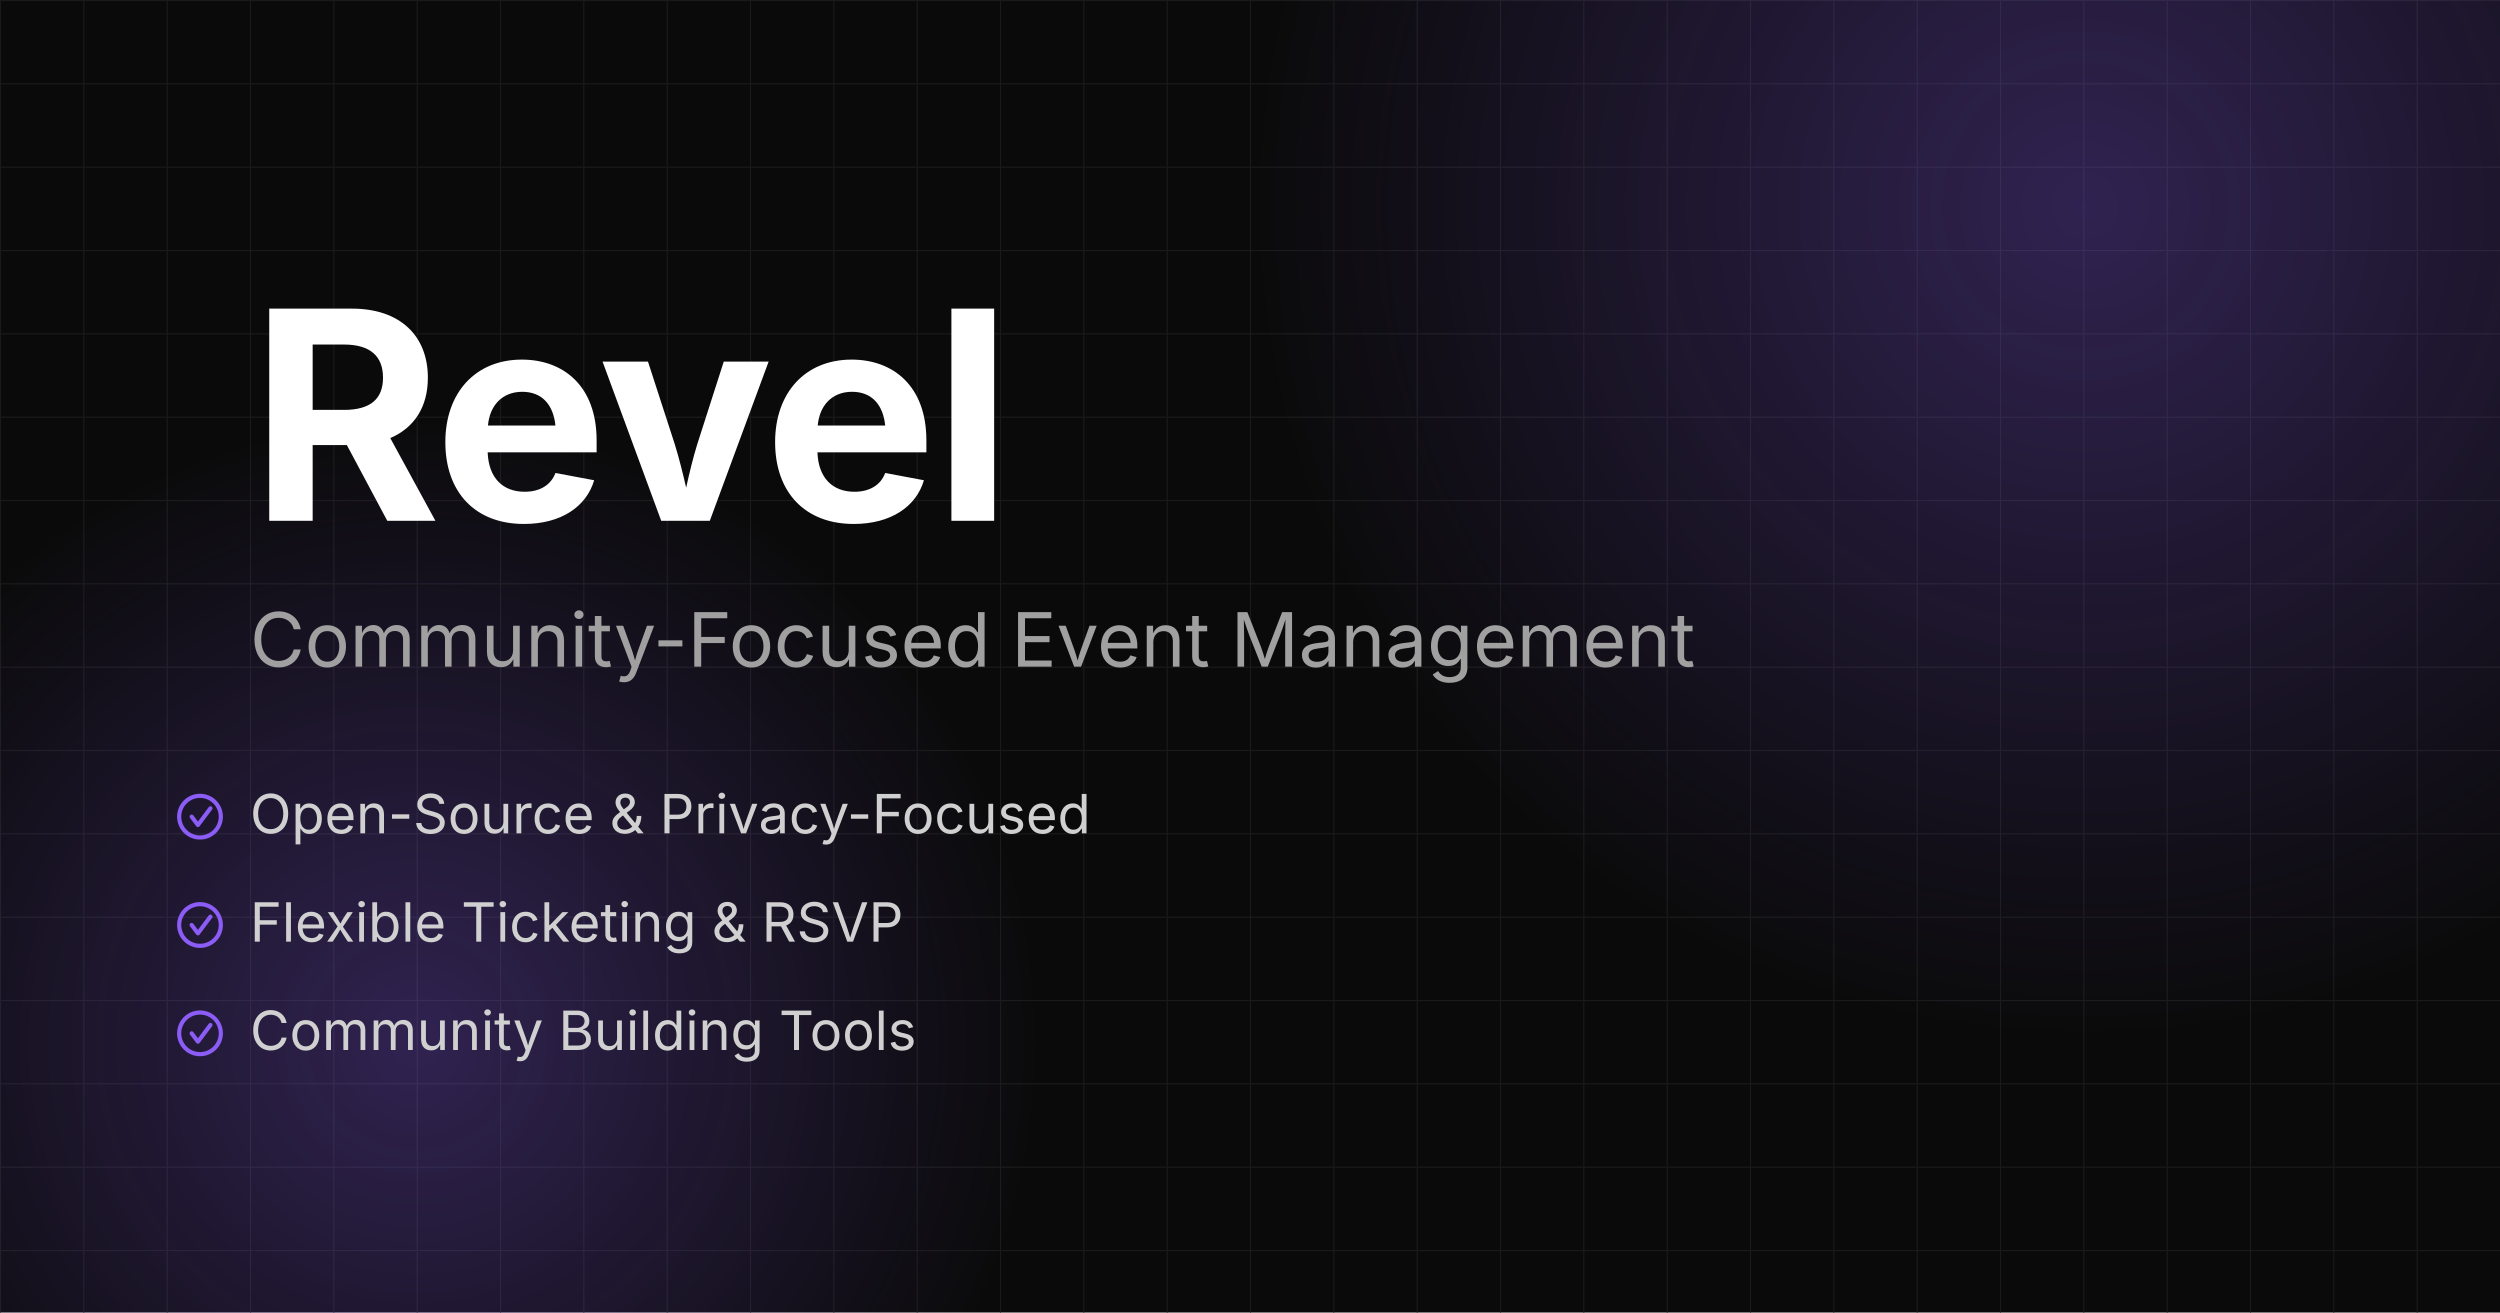
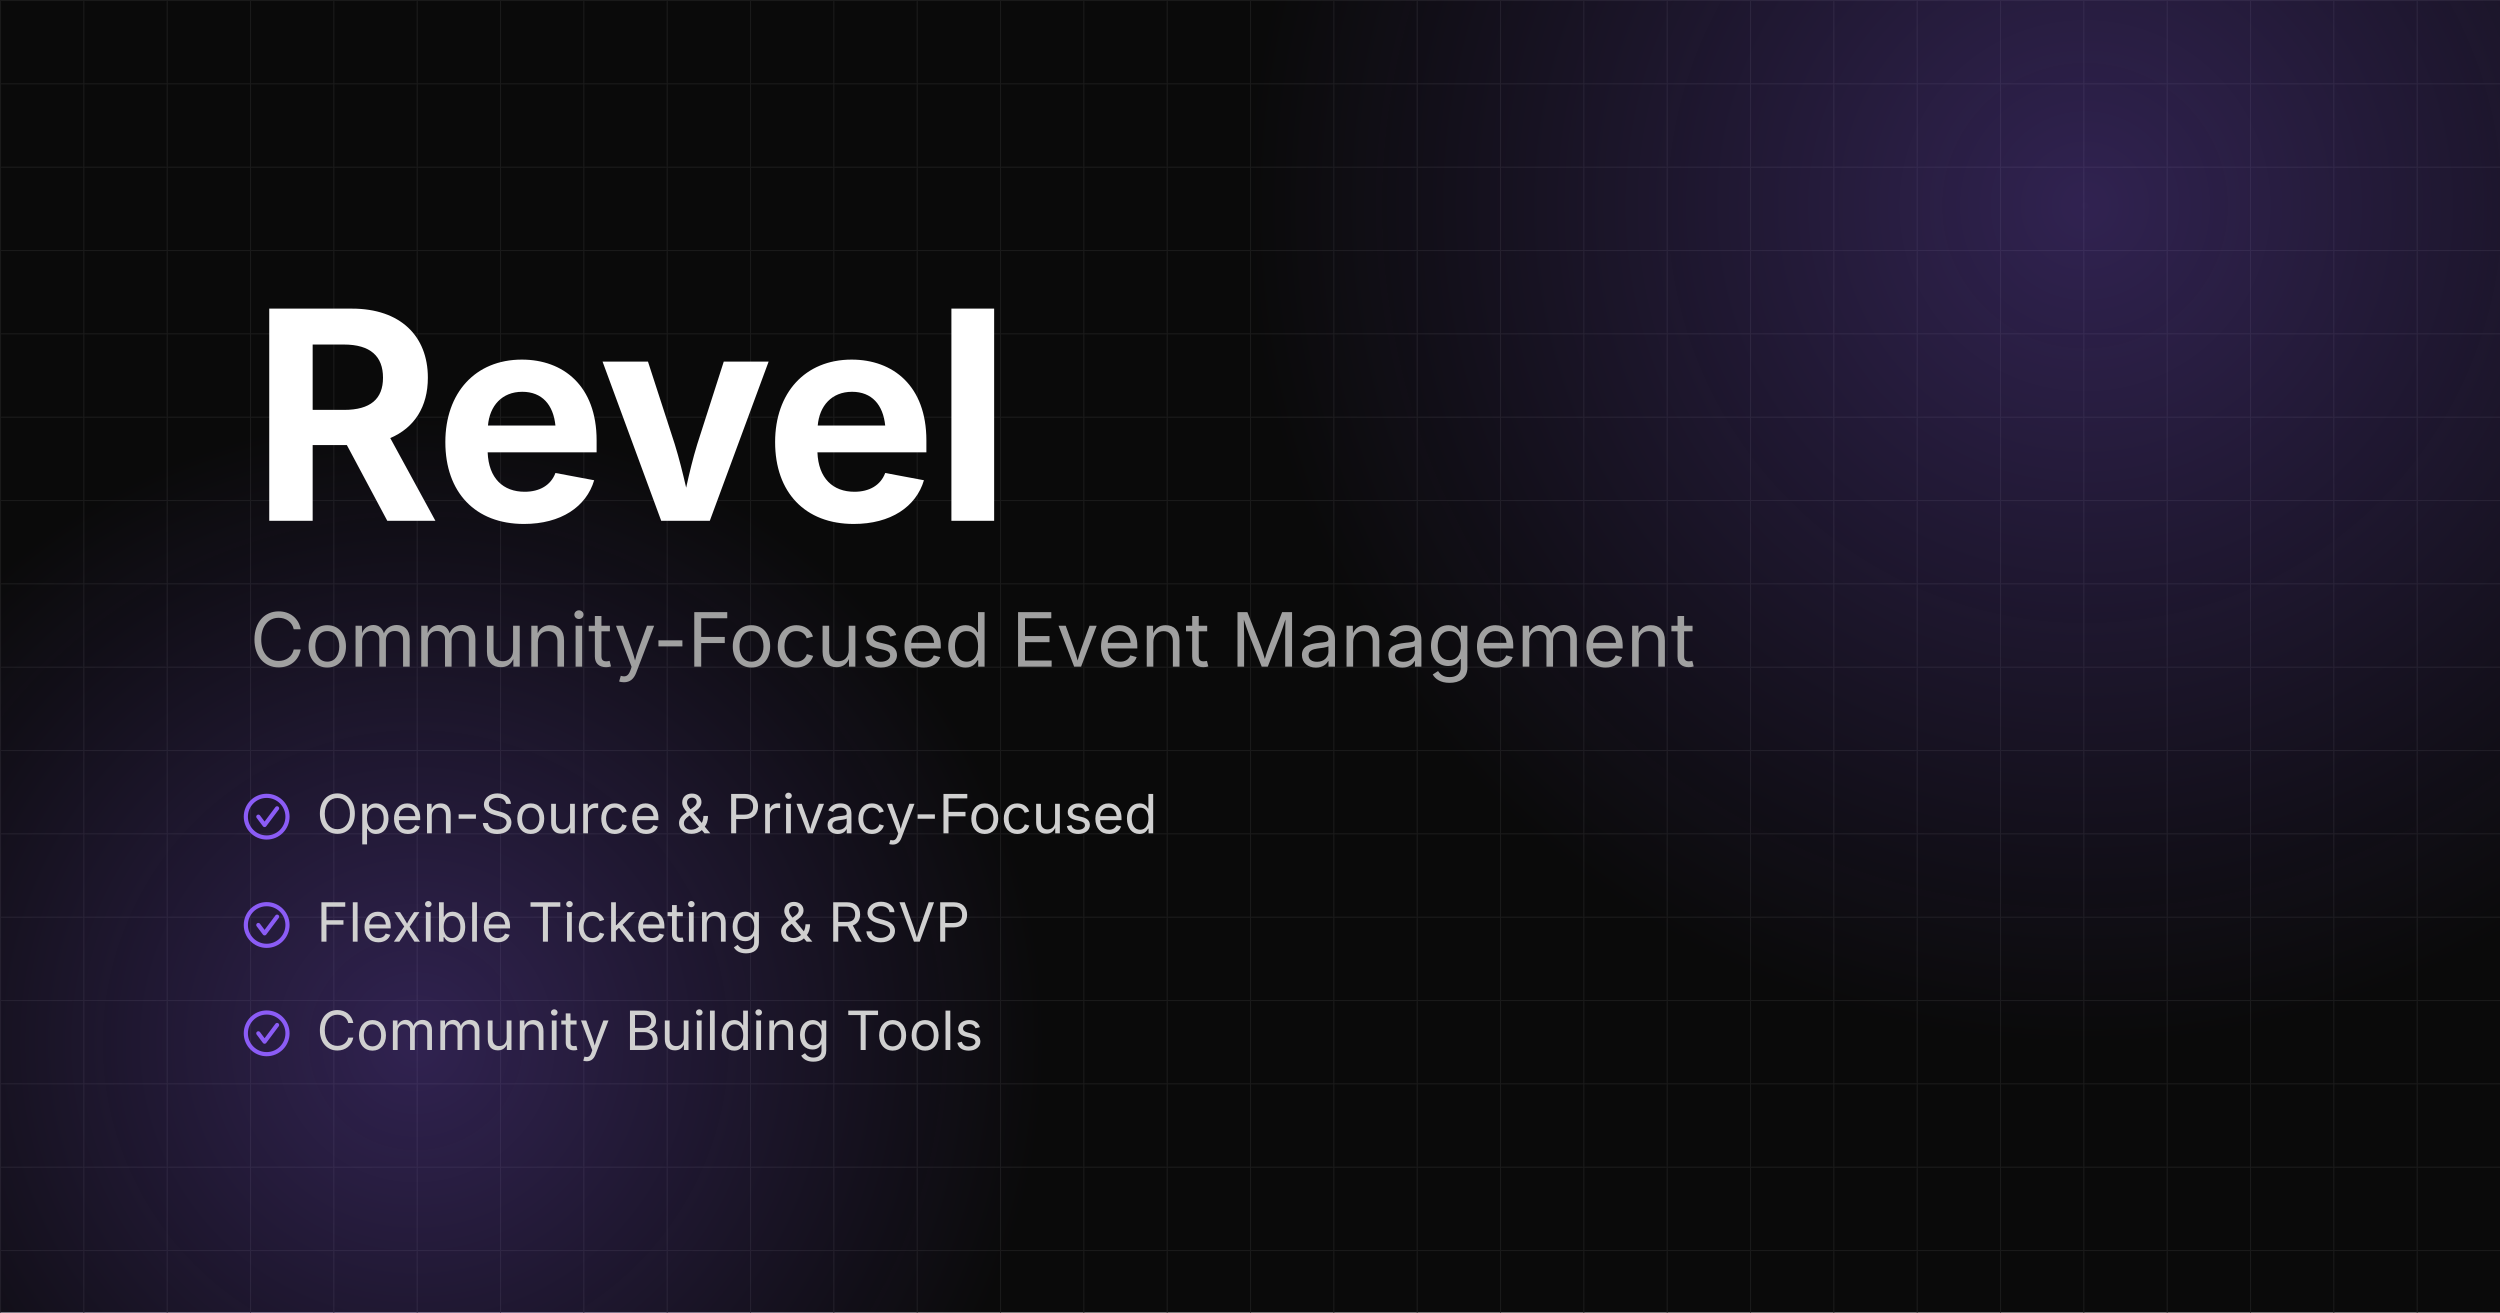
<svg xmlns="http://www.w3.org/2000/svg" width="1200" height="630" viewBox="0 0 1200 630">
  <rect width="1200" height="630" fill="#0a0a0a" />
  <defs>
    <pattern id="grid" width="40" height="40" patternUnits="userSpaceOnUse">
      <path d="M 40 0 L 0 0 0 40" fill="none" stroke="#1a1a1a" stroke-width="1" />
    </pattern>
  </defs>
  <rect width="1200" height="630" fill="url(#grid)" />
  <defs>
    <radialGradient id="purpleGlow">
      <stop offset="0%" style="stop-color:#8b5cf6;stop-opacity:0.3" />
      <stop offset="100%" style="stop-color:#8b5cf6;stop-opacity:0" />
    </radialGradient>
  </defs>
  <circle cx="1000" cy="100" r="400" fill="url(#purpleGlow)" />
  <circle cx="200" cy="500" r="300" fill="url(#purpleGlow)" />
  <g transform="translate(0, 50)">
    <text x="120" y="200" font-family="system-ui, -apple-system, sans-serif" font-size="140" font-weight="bold" fill="white" letter-spacing="-2">
      Revel
    </text>
    <text x="120" y="270" font-family="system-ui, -apple-system, sans-serif" font-size="36" fill="#a0a0a0">
      Community-Focused Event Management
    </text>
-     <g transform="translate(96, 350)">
+     <g transform="translate(128, 350)">
      <circle cx="0" cy="-8" r="10" fill="none" stroke="#8b5cf6" stroke-width="2" />
      <path d="M -4 -8 L -1 -4 L 5 -12" fill="none" stroke="#8b5cf6" stroke-width="2" stroke-linecap="round" stroke-linejoin="round" />
      <text x="24" y="0" font-family="system-ui, -apple-system, sans-serif" font-size="26" fill="#d0d0d0">
        Open-Source &amp; Privacy-Focused
      </text>
      <circle cx="0" cy="44" r="10" fill="none" stroke="#8b5cf6" stroke-width="2" />
      <path d="M -4 44 L -1 48 L 5 40" fill="none" stroke="#8b5cf6" stroke-width="2" stroke-linecap="round" stroke-linejoin="round" />
      <text x="24" y="52" font-family="system-ui, -apple-system, sans-serif" font-size="26" fill="#d0d0d0">
        Flexible Ticketing &amp; RSVP
      </text>
      <circle cx="0" cy="96" r="10" fill="none" stroke="#8b5cf6" stroke-width="2" />
      <path d="M -4 96 L -1 100 L 5 92" fill="none" stroke="#8b5cf6" stroke-width="2" stroke-linecap="round" stroke-linejoin="round" />
      <text x="24" y="104" font-family="system-ui, -apple-system, sans-serif" font-size="26" fill="#d0d0d0">
        Community Building Tools
      </text>
    </g>
  </g>
</svg>
